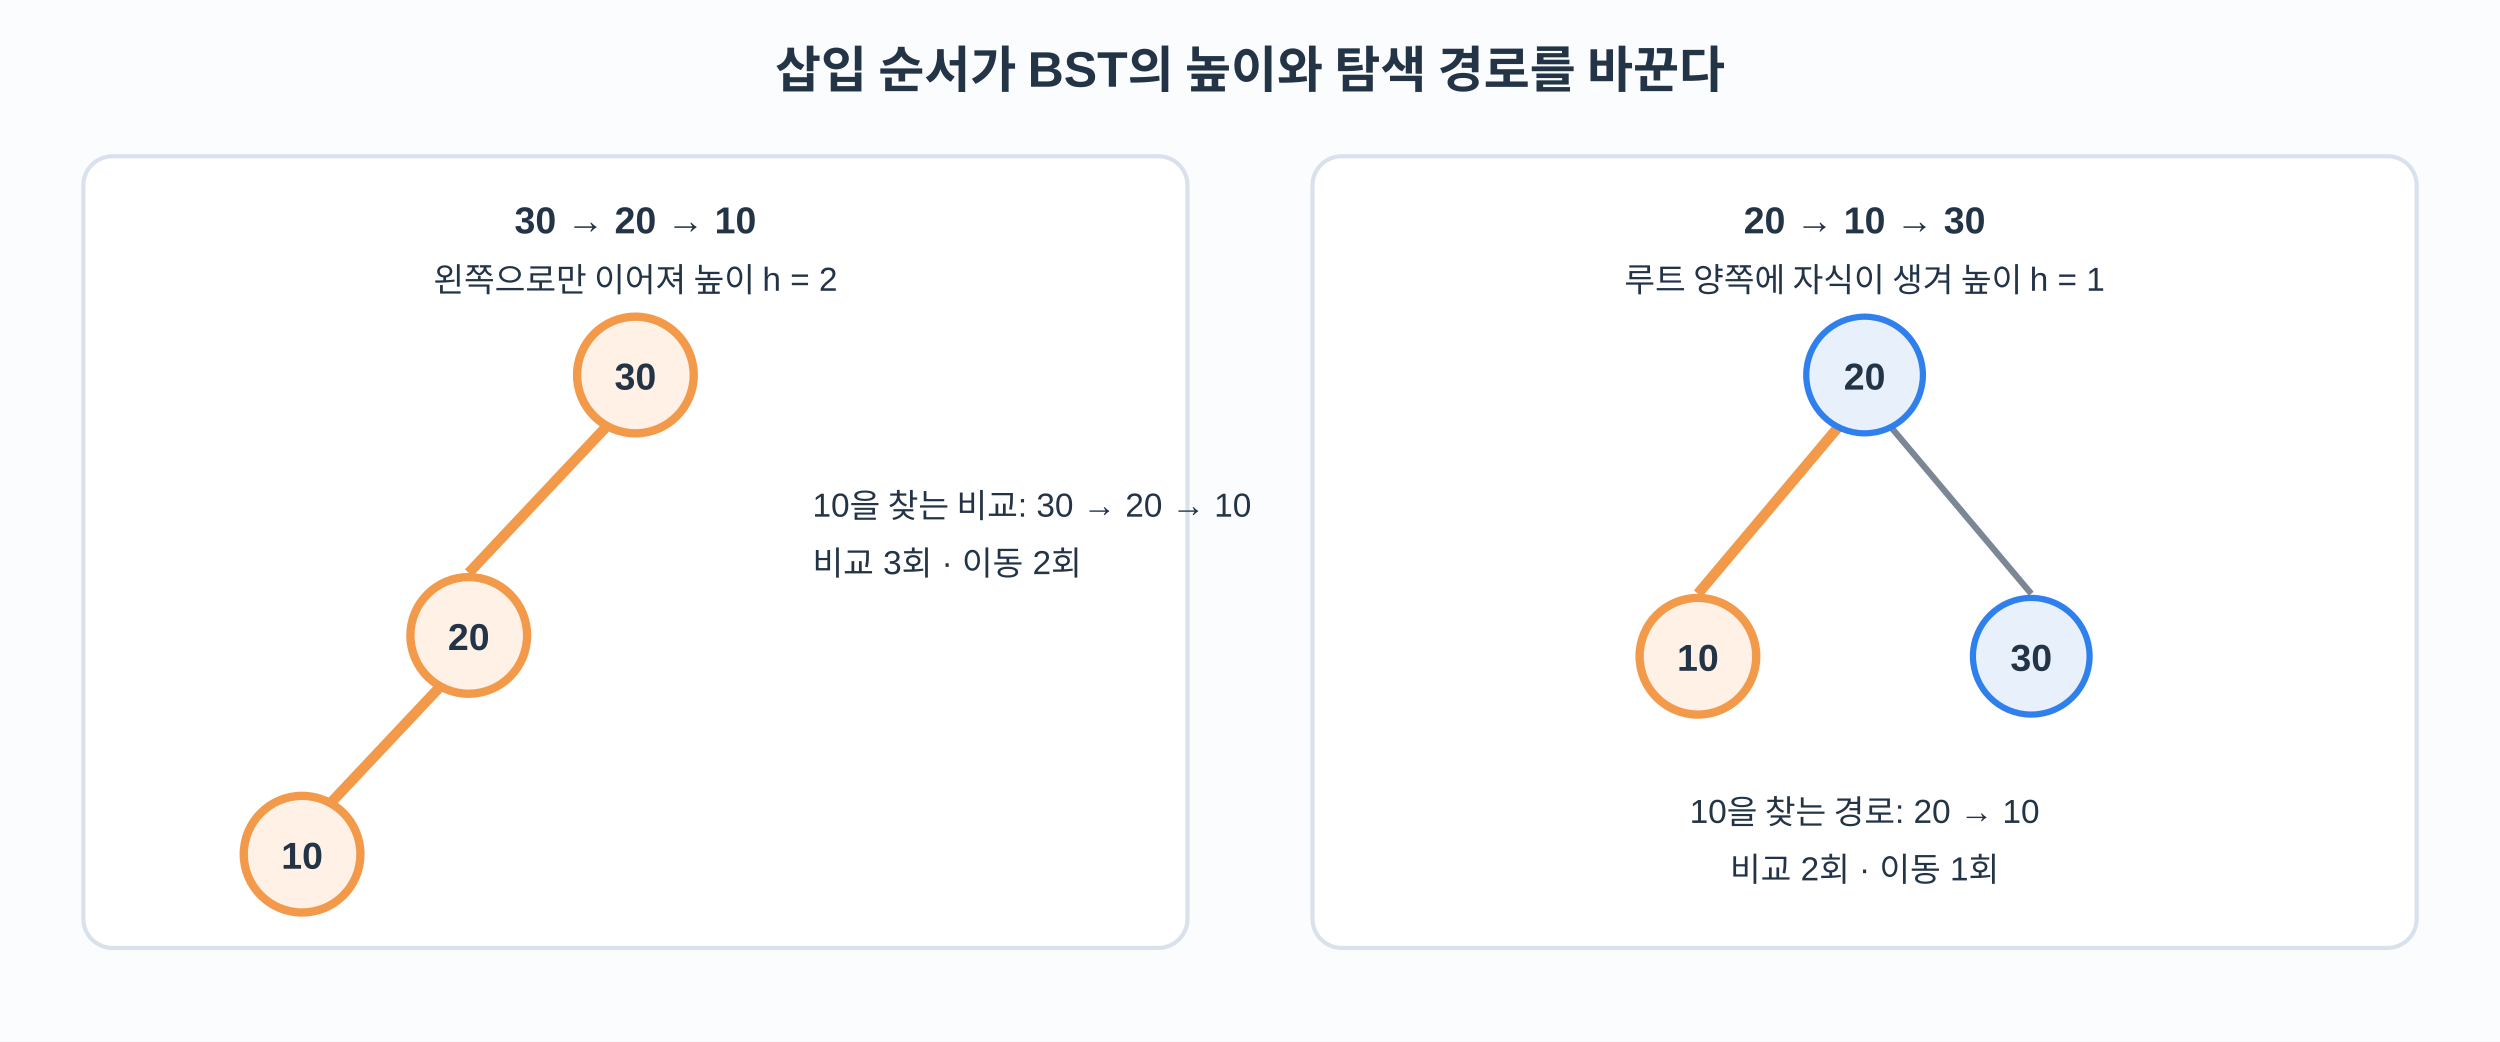
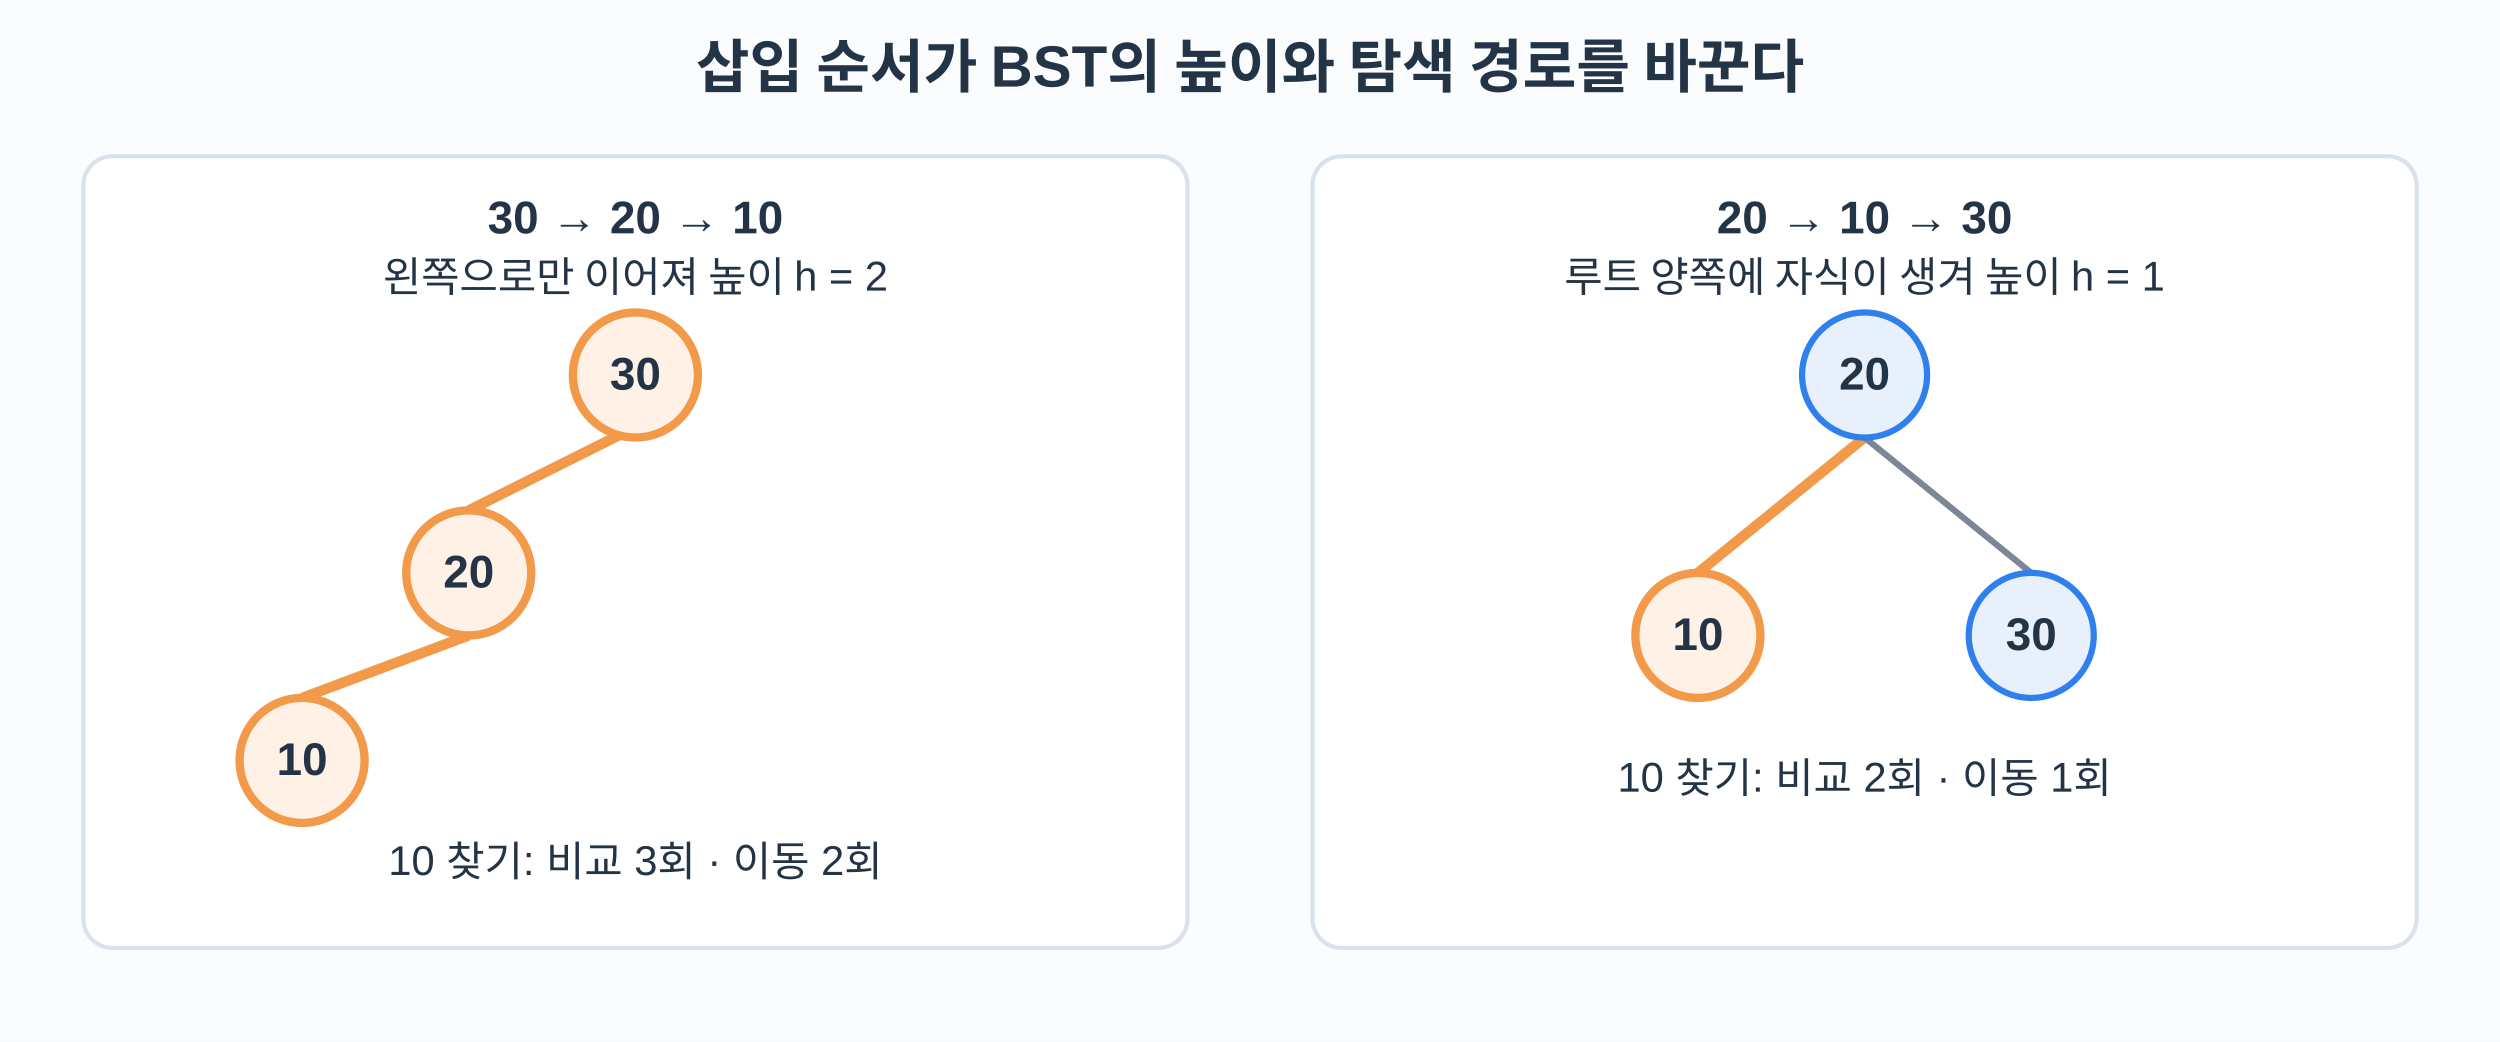
<svg xmlns="http://www.w3.org/2000/svg" width="1200" height="500" viewBox="0 0 1200 500" role="img" aria-labelledby="title desc">
  <style>
    text { font-family: Arial, 'Malgun Gothic', sans-serif; fill: #243447; }
    .panel { fill: #ffffff; stroke: #d9e2ec; stroke-width: 2; }
-     .title { font-size: 24px; font-weight: 700; }
-     .label { font-size: 18px; font-weight: 700; }
-     .small { font-size: 16px; }
+     .title { font-size: 28px; font-weight: 700; }
+     .label { font-size: 22px; font-weight: 700; }
+     .small { font-size: 20px; }
    .node { fill: #e8f1fb; stroke: #2f80ed; stroke-width: 3; }
    .path { fill: #fff1e6; stroke: #f2994a; stroke-width: 4; }
    .edge { stroke: #7b8794; stroke-width: 3; fill: none; }
    .path-edge { stroke: #f2994a; stroke-width: 5; fill: none; }
  </style>
  <rect width="1200" height="500" fill="#fbfcfe" />
  <text x="600" y="42" text-anchor="middle" class="title">삽입 순서가 BST의 높이와 탐색 경로를 바꾼다</text>
  <rect x="40" y="75" width="530" height="380" rx="14" class="panel" />
  <rect x="630" y="75" width="530" height="380" rx="14" class="panel" />
  <text x="305" y="112" text-anchor="middle" class="label">30 → 20 → 10</text>
  <text x="895" y="112" text-anchor="middle" class="label">20 → 10 → 30</text>
  <text x="305" y="140" text-anchor="middle" class="small">왼쪽으로만 이어져 높이 h = 2</text>
  <text x="895" y="140" text-anchor="middle" class="small">루트 양쪽에 자식이 생겨 높이 h = 1</text>
-   <path d="M305 190 L225 275" class="path-edge" />
-   <path d="M225 315 L145 400" class="path-edge" />
-   <circle cx="305" cy="180" r="28" class="path" />
-   <circle cx="225" cy="305" r="28" class="path" />
-   <circle cx="145" cy="410" r="28" class="path" />
+   <path d="M305 205 L225 245" class="path-edge" />
+   <path d="M225 305 L145 335" class="path-edge" />
+   <circle cx="305" cy="180" r="30" class="path" />
+   <circle cx="225" cy="275" r="30" class="path" />
+   <circle cx="145" cy="365" r="30" class="path" />
  <text x="305" y="187" text-anchor="middle" class="label">30</text>
-   <text x="225" y="312" text-anchor="middle" class="label">20</text>
-   <text x="145" y="417" text-anchor="middle" class="label">10</text>
-   <text x="390" y="248" class="small" fill="#f2994a">10을 찾는 비교: 30 → 20 → 10</text>
-   <text x="390" y="276" class="small" fill="#f2994a">비교 3회 · 이동 2회</text>
-   <path d="M895 190 L815 285" class="path-edge" />
-   <path d="M895 190 L975 285" class="edge" />
-   <circle cx="895" cy="180" r="28" class="node" />
-   <circle cx="815" cy="315" r="28" class="path" />
-   <circle cx="975" cy="315" r="28" class="node" />
+   <text x="225" y="282" text-anchor="middle" class="label">20</text>
+   <text x="145" y="372" text-anchor="middle" class="label">10</text>
+   <text x="305" y="420" text-anchor="middle" class="small" fill="#f2994a">10 찾기: 비교 3회 · 이동 2회</text>
+   <path d="M895 210 L815 275" class="path-edge" />
+   <path d="M895 210 L975 275" class="edge" />
+   <circle cx="895" cy="180" r="30" class="node" />
+   <circle cx="815" cy="305" r="30" class="path" />
+   <circle cx="975" cy="305" r="30" class="node" />
  <text x="895" y="187" text-anchor="middle" class="label">20</text>
-   <text x="815" y="322" text-anchor="middle" class="label">10</text>
-   <text x="975" y="322" text-anchor="middle" class="label">30</text>
-   <text x="895" y="395" text-anchor="middle" class="small" fill="#f2994a">10을 찾는 경로: 20 → 10</text>
-   <text x="895" y="423" text-anchor="middle" class="small" fill="#f2994a">비교 2회 · 이동 1회</text>
+   <text x="815" y="312" text-anchor="middle" class="label">10</text>
+   <text x="975" y="312" text-anchor="middle" class="label">30</text>
+   <text x="895" y="380" text-anchor="middle" class="small" fill="#f2994a">10 찾기: 비교 2회 · 이동 1회</text>
</svg>
